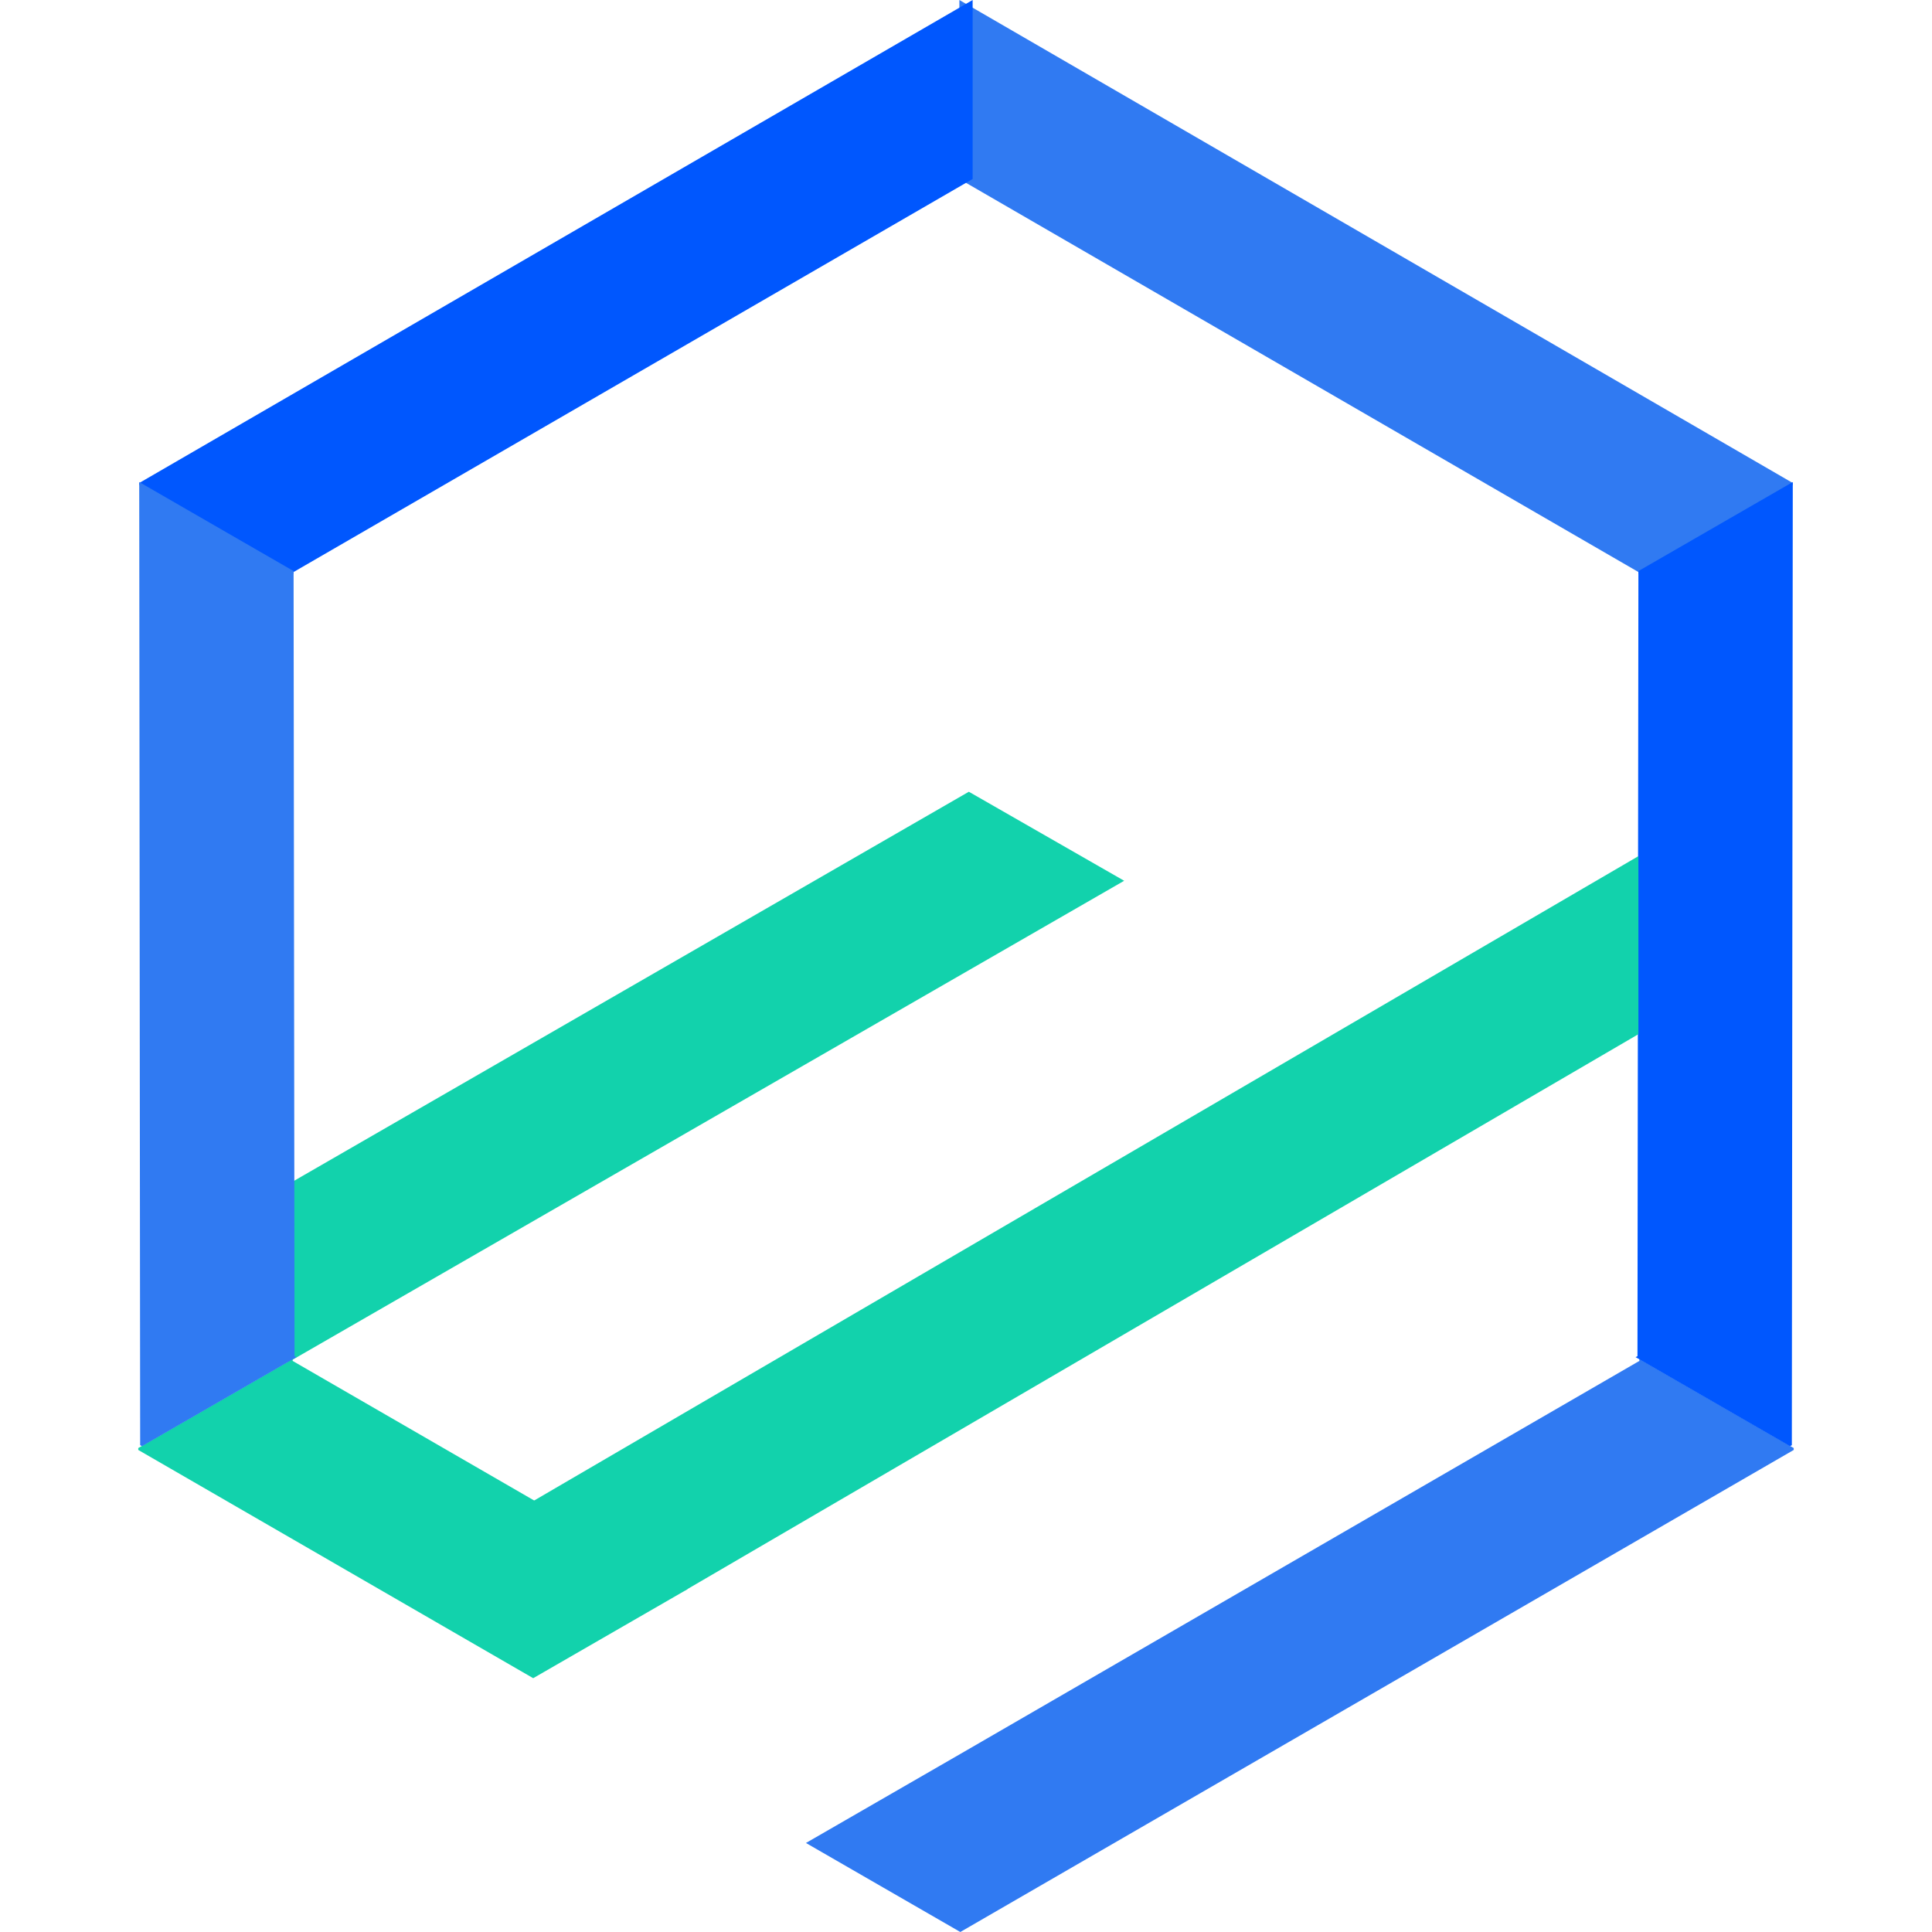
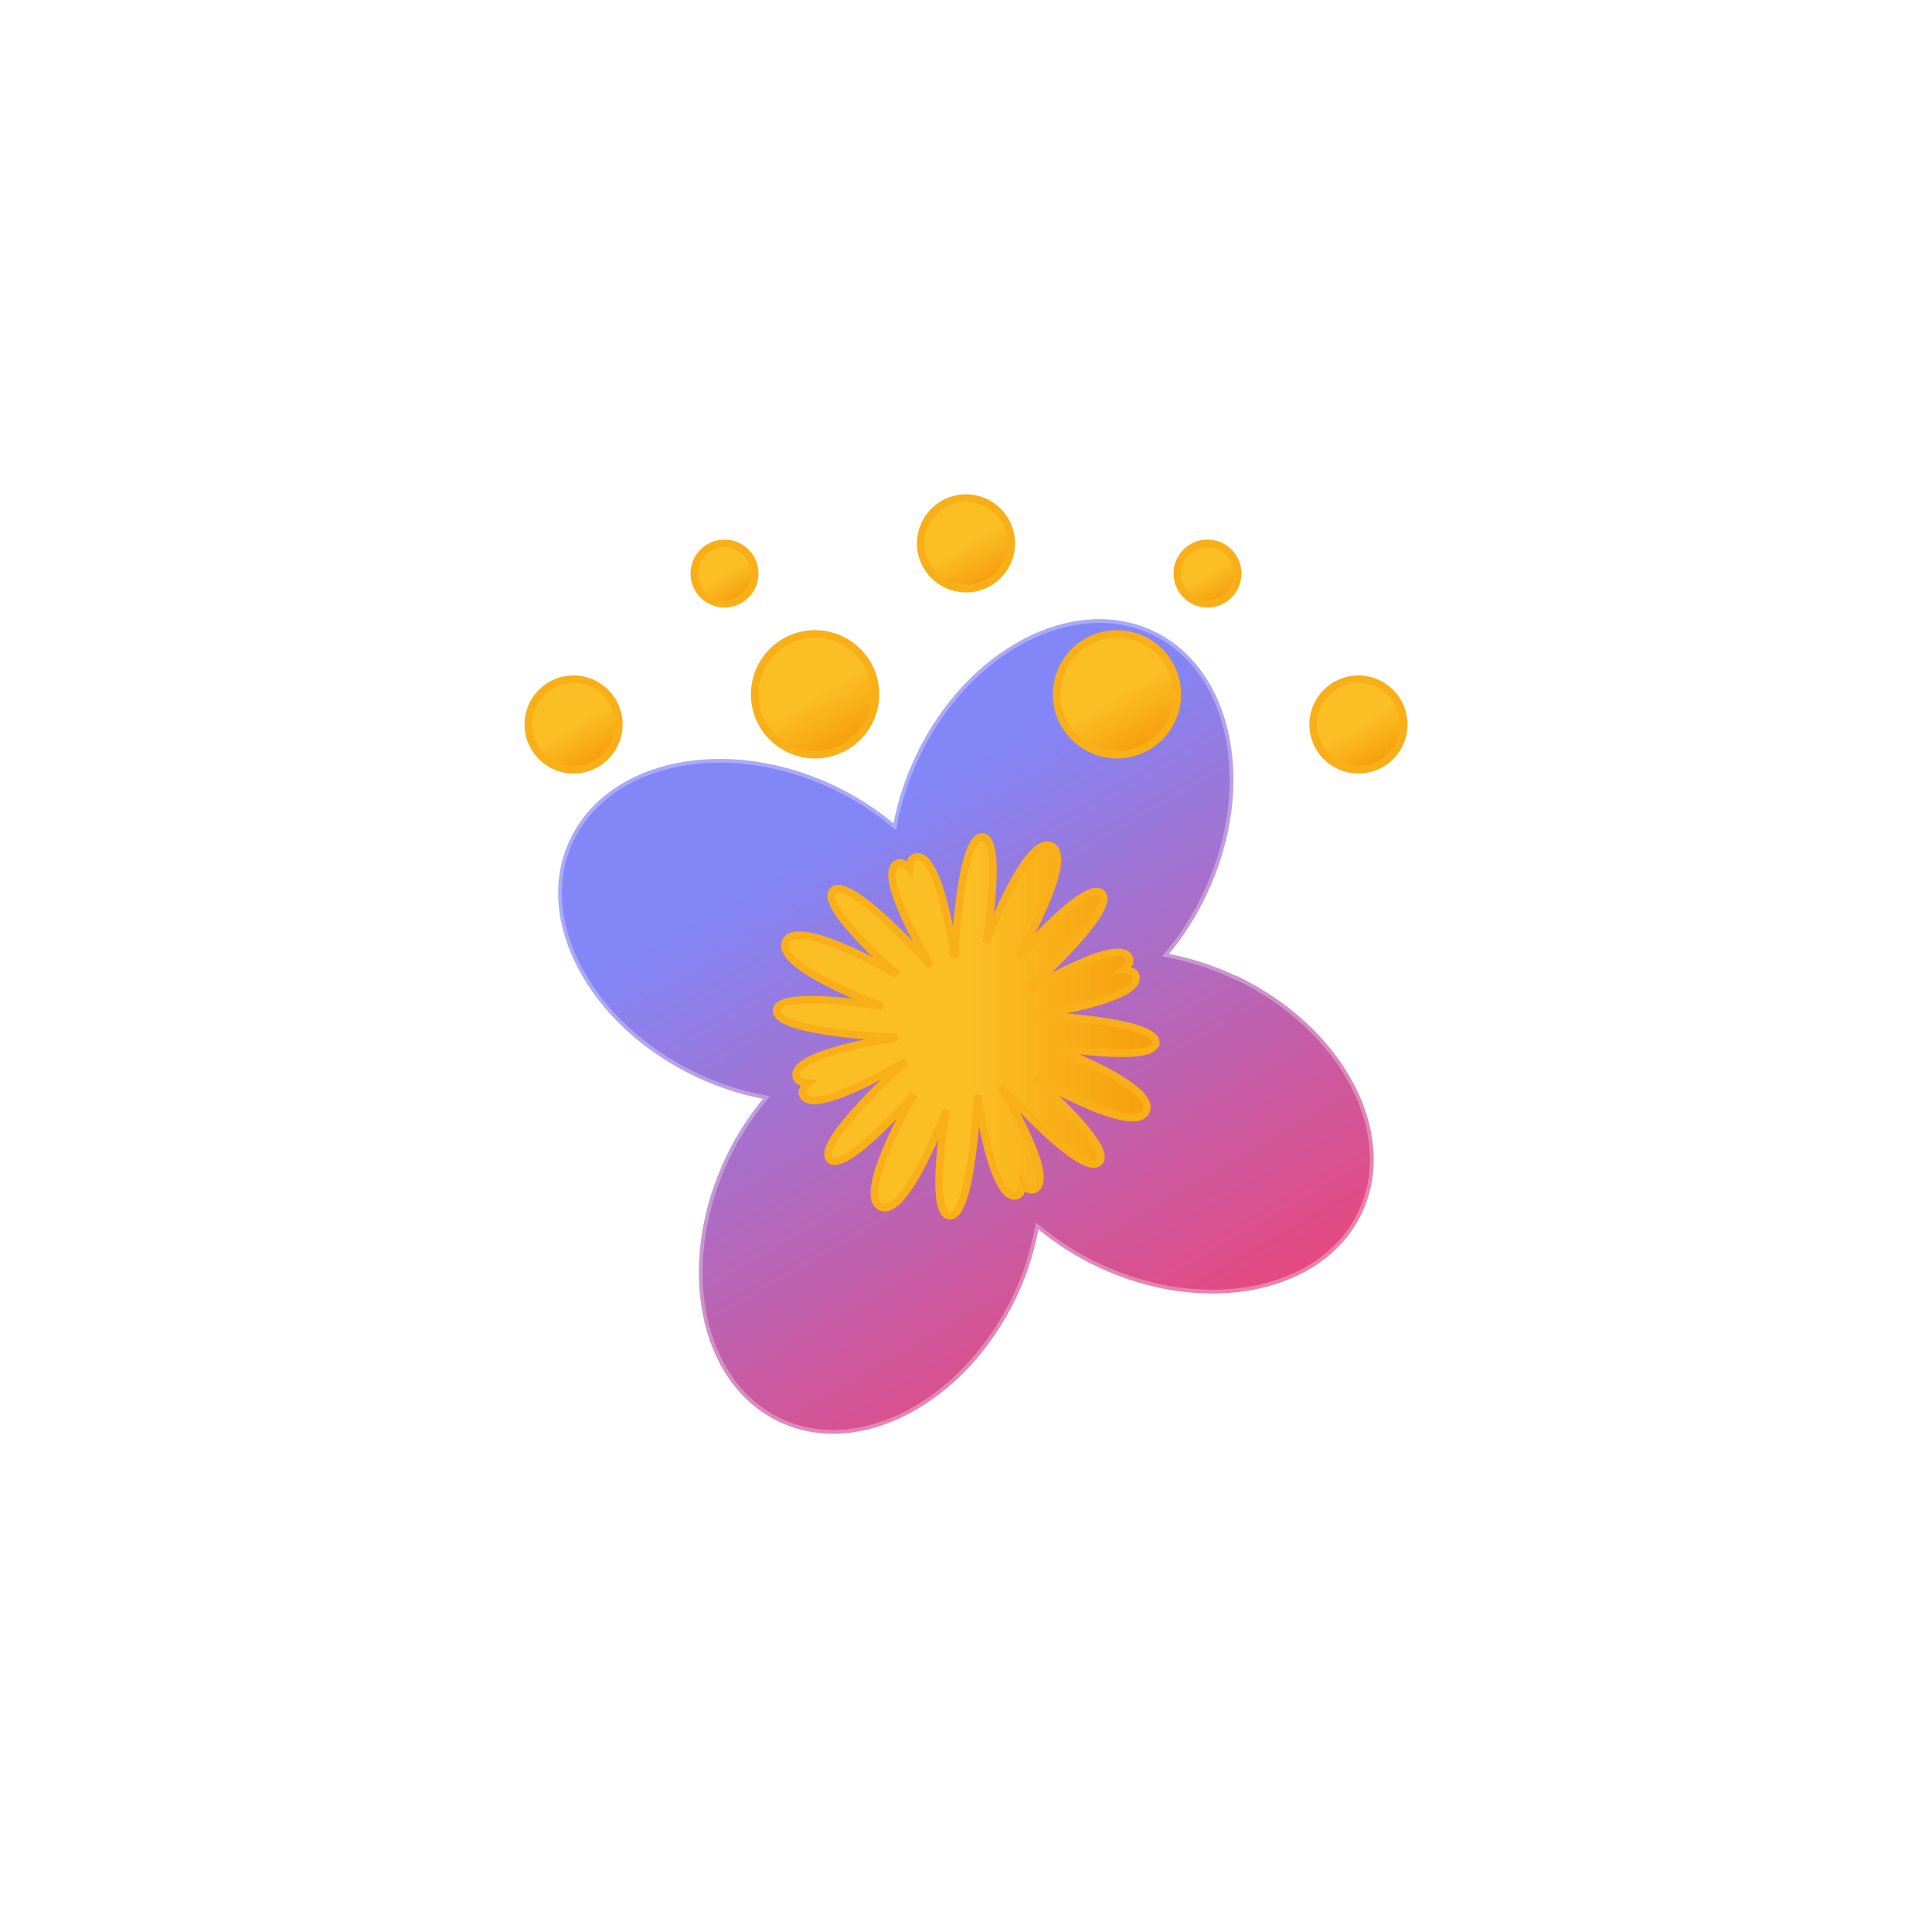
- <svg xmlns="http://www.w3.org/2000/svg" width="33" height="33" viewBox="0 0 174.8 204">
-   <path fill="#307AF2" d="M86.7,0l88,51v.2l-16.3,9.4v-.2L86.7,18.9Zm71.8,143.5,16.3,9.4v.2L86.8,204h0l-16.3-9.4,16.3-9.4h0l71.7-41.5v-.2Z" />
-   <path fill="#12D2AC" d="M16.3,143.5v.2L58,167.8l-16.3,9.4L0,153.1v-.2Z" />
-   <path fill="#12D2AC" d="M104.1,93,15.9,143.8l-.2-.1V124.9l.2.1L87.7,83.6,104.1,93Z" />
-   <path fill="#0057FE" d="M88.1,0,.1,51v.2l16.3,9.4v-.2L88.1,18.9Z" />
-   <path fill="#307AF2" d="M.1,50.9.2,152.6l.2.1,16.3-9.4-.2-.1-.1-82.9L.1,50.9Z" />
-   <path fill="#0057FE" d="M174.7,50.9l-.1,101.7-.2.1-16.3-9.4.2-.1.1-82.9Z" />
-   <path fill="#12D2AC" d="M41.7,158.5l16.1,9.4,100.6-58.7V90.4Z" />
+ <svg xmlns="http://www.w3.org/2000/svg" width="14em" height="14em" viewBox="0 0 512 512">
+   <defs>
+     <linearGradient id="meteoconsPollenFlowerFill0" x1="111" x2="123" y1="2.6" y2="23.4" gradientUnits="userSpaceOnUse">
+       <stop offset="0" stop-color="#fbbf24" />
+       <stop offset=".5" stop-color="#fbbf24" />
+       <stop offset="1" stop-color="#f59e0b" />
+     </linearGradient>
+     <linearGradient id="meteoconsPollenFlowerFill1" x1="149" x2="165" y1="39.1" y2="66.9" href="#meteoconsPollenFlowerFill0" />
+     <linearGradient id="meteoconsPollenFlowerFill2" x1="69" x2="85" y1="39.1" y2="66.9" href="#meteoconsPollenFlowerFill0" />
+     <linearGradient id="meteoconsPollenFlowerFill3" x1="7" x2="19" y1="50.6" y2="71.4" href="#meteoconsPollenFlowerFill0" />
+     <linearGradient id="meteoconsPollenFlowerFill4" x1="215" x2="227" y1="50.6" y2="71.4" href="#meteoconsPollenFlowerFill0" />
+     <linearGradient id="meteoconsPollenFlowerFill5" x1="177" x2="185" y1="14.1" y2="27.9" href="#meteoconsPollenFlowerFill0" />
+     <linearGradient id="meteoconsPollenFlowerFill6" x1="49" x2="57" y1="14.1" y2="27.9" href="#meteoconsPollenFlowerFill0" />
+     <linearGradient id="meteoconsPollenFlowerFill7" x1="205.3" x2="306.6" y1="184.3" y2="359.7" gradientUnits="userSpaceOnUse">
+       <stop offset="0" stop-color="#8286f7" />
+       <stop offset=".2" stop-color="#8286f7" />
+       <stop offset="1" stop-color="#e64980" />
+     </linearGradient>
+     <linearGradient id="meteoconsPollenFlowerFill8" x1="205.7" x2="306.3" y1="272" y2="272" href="#meteoconsPollenFlowerFill0" />
+     <symbol id="meteoconsPollenFlowerFill9" viewBox="0 0 234 74">
+       <circle cx="117" cy="13" r="12" fill="url(#meteoconsPollenFlowerFill0)" stroke="#f8af18" stroke-miterlimit="10" stroke-width="2">
+         <animateTransform attributeName="transform" begin="-0.33s" calcMode="spline" dur="3s" keySplines=".42, 0, .58, 1; .42, 0, .58, 1" repeatCount="indefinite" type="translate" values="0 -30; 0 30; 0 -30" />
+       </circle>
+       <circle cx="157" cy="53" r="16" fill="url(#meteoconsPollenFlowerFill1)" stroke="#f8af18" stroke-miterlimit="10" stroke-width="2">
+         <animateTransform attributeName="transform" begin="-1.17s" calcMode="spline" dur="3s" keySplines=".42, 0, .58, 1; .42, 0, .58, 1" repeatCount="indefinite" type="translate" values="0 -30; 0 30; 0 -30" />
+       </circle>
+       <circle cx="77" cy="53" r="16" fill="url(#meteoconsPollenFlowerFill2)" stroke="#f8af18" stroke-miterlimit="10" stroke-width="2">
+         <animateTransform attributeName="transform" begin="-1s" calcMode="spline" dur="3s" keySplines=".42, 0, .58, 1; .42, 0, .58, 1" repeatCount="indefinite" type="translate" values="0 -30; 0 30; 0 -30" />
+       </circle>
+       <circle cx="13" cy="61" r="12" fill="url(#meteoconsPollenFlowerFill3)" stroke="#f8af18" stroke-miterlimit="10" stroke-width="2">
+         <animateTransform attributeName="transform" begin="-.67s" calcMode="spline" dur="3s" keySplines=".42, 0, .58, 1; .42, 0, .58, 1" repeatCount="indefinite" type="translate" values="0 -30; 0 30; 0 -30" />
+       </circle>
+       <circle cx="221" cy="61" r="12" fill="url(#meteoconsPollenFlowerFill4)" stroke="#f8af18" stroke-miterlimit="10" stroke-width="2">
+         <animateTransform attributeName="transform" begin="-1.5s" calcMode="spline" dur="3s" keySplines=".42, 0, .58, 1; .42, 0, .58, 1" repeatCount="indefinite" type="translate" values="0 -30; 0 30; 0 -30" />
+       </circle>
+       <circle cx="181" cy="21" r="8" fill="url(#meteoconsPollenFlowerFill5)" stroke="#f8af18" stroke-miterlimit="10" stroke-width="2">
+         <animateTransform attributeName="transform" begin="-1.33s" calcMode="spline" dur="3s" keySplines=".42, 0, .58, 1; .42, 0, .58, 1" repeatCount="indefinite" type="translate" values="0 -30; 0 30; 0 -30" />
+       </circle>
+       <circle cx="53" cy="21" r="8" fill="url(#meteoconsPollenFlowerFill6)" stroke="#f8af18" stroke-miterlimit="10" stroke-width="2">
+         <animateTransform attributeName="transform" begin="-.83s" calcMode="spline" dur="3s" keySplines=".42, 0, .58, 1; .42, 0, .58, 1" repeatCount="indefinite" type="translate" values="0 -30; 0 30; 0 -30" />
+       </circle>
+     </symbol>
+   </defs>
+   <path fill="url(#meteoconsPollenFlowerFill7)" stroke="#ffffff4d" stroke-miterlimit="10" stroke-width="2" d="M327.5 258.6a74.1 74.1 0 0 0-17.7-5.8a74.3 74.3 0 0 0 10-15.8c13.5-28.5 7.1-59.8-14.2-69.8s-49.6 4.8-63 33.3a74.3 74.3 0 0 0-5.8 17.7a74.5 74.5 0 0 0-15.7-10c-28.5-13.5-59.8-7.1-70 14.2s5 49.6 33.4 63a74.6 74.6 0 0 0 17.7 5.8a74.3 74.3 0 0 0-10 15.8c-13.4 28.5-7 59.7 14.3 69.8s49.5-4.8 63-33.3a74.2 74.2 0 0 0 5.7-17.7a75 75 0 0 0 15.8 10c28.5 13.4 59.8 7 69.9-14.3s-4.9-49.5-33.4-63Zm-72.3 15l-1.8-.7l1-1.7l.7-1.8l1.7 1l1.8.7l-1 1.7l-.7 1.8l-1.7-1Z" />
+   <path fill="url(#meteoconsPollenFlowerFill8)" stroke="#f8af18" stroke-miterlimit="10" stroke-width="2" d="M306.3 276.2c-.2-5.9-32-7.2-32-7.2s29-4 26.6-10.6c-.3-.8-1.4-1.3-3.1-1.4c1.2-1 1.8-2.1 1.5-3c-2.3-6.5-27.3 8.7-27.3 8.7s23.8-21.2 20.1-25.8s-22.4 16.9-22.4 16.9s15.5-26.4 8.9-29.6s-17.3 25.6-17.3 25.6s4.8-28.2-1.1-28s-7.2 32-7.2 32s-4-29-10.6-26.6c-.9.3-1.3 1.4-1.4 3c-1.1-1.2-2.2-1.8-3-1.5c-6.5 2.3 8.7 27.3 8.7 27.3s-21.2-23.8-25.8-20.1s16.9 22.4 16.9 22.4s-26.4-15.5-29.6-8.8s25.6 17.2 25.6 17.2s-28.2-4.7-28 1.2s31.9 7.1 31.9 7.1s-29 4-26.6 10.6c.3.9 1.4 1.3 3.1 1.4c-1.2 1.1-1.8 2.1-1.5 3c2.3 6.5 27.3-8.7 27.3-8.7s-23.8 21.2-20.2 25.8s22.4-17 22.4-17s-15.5 26.5-8.8 29.7s17.3-25.6 17.3-25.6s-4.8 28.2 1.1 28s7.2-32 7.2-32s4 29 10.6 26.6c.8-.3 1.3-1.4 1.4-3c1 1.2 2.1 1.8 3 1.4c6.5-2.3-8.7-27.2-8.7-27.2s21.1 23.8 25.8 20.1s-17-22.4-17-22.4s26.5 15.5 29.6 8.8s-25.5-17.2-25.5-17.2s28.2 4.8 28-1.1Z" />
+   <use width="234" height="74" href="#meteoconsPollenFlowerFill9" transform="translate(139 131)" />
</svg>
